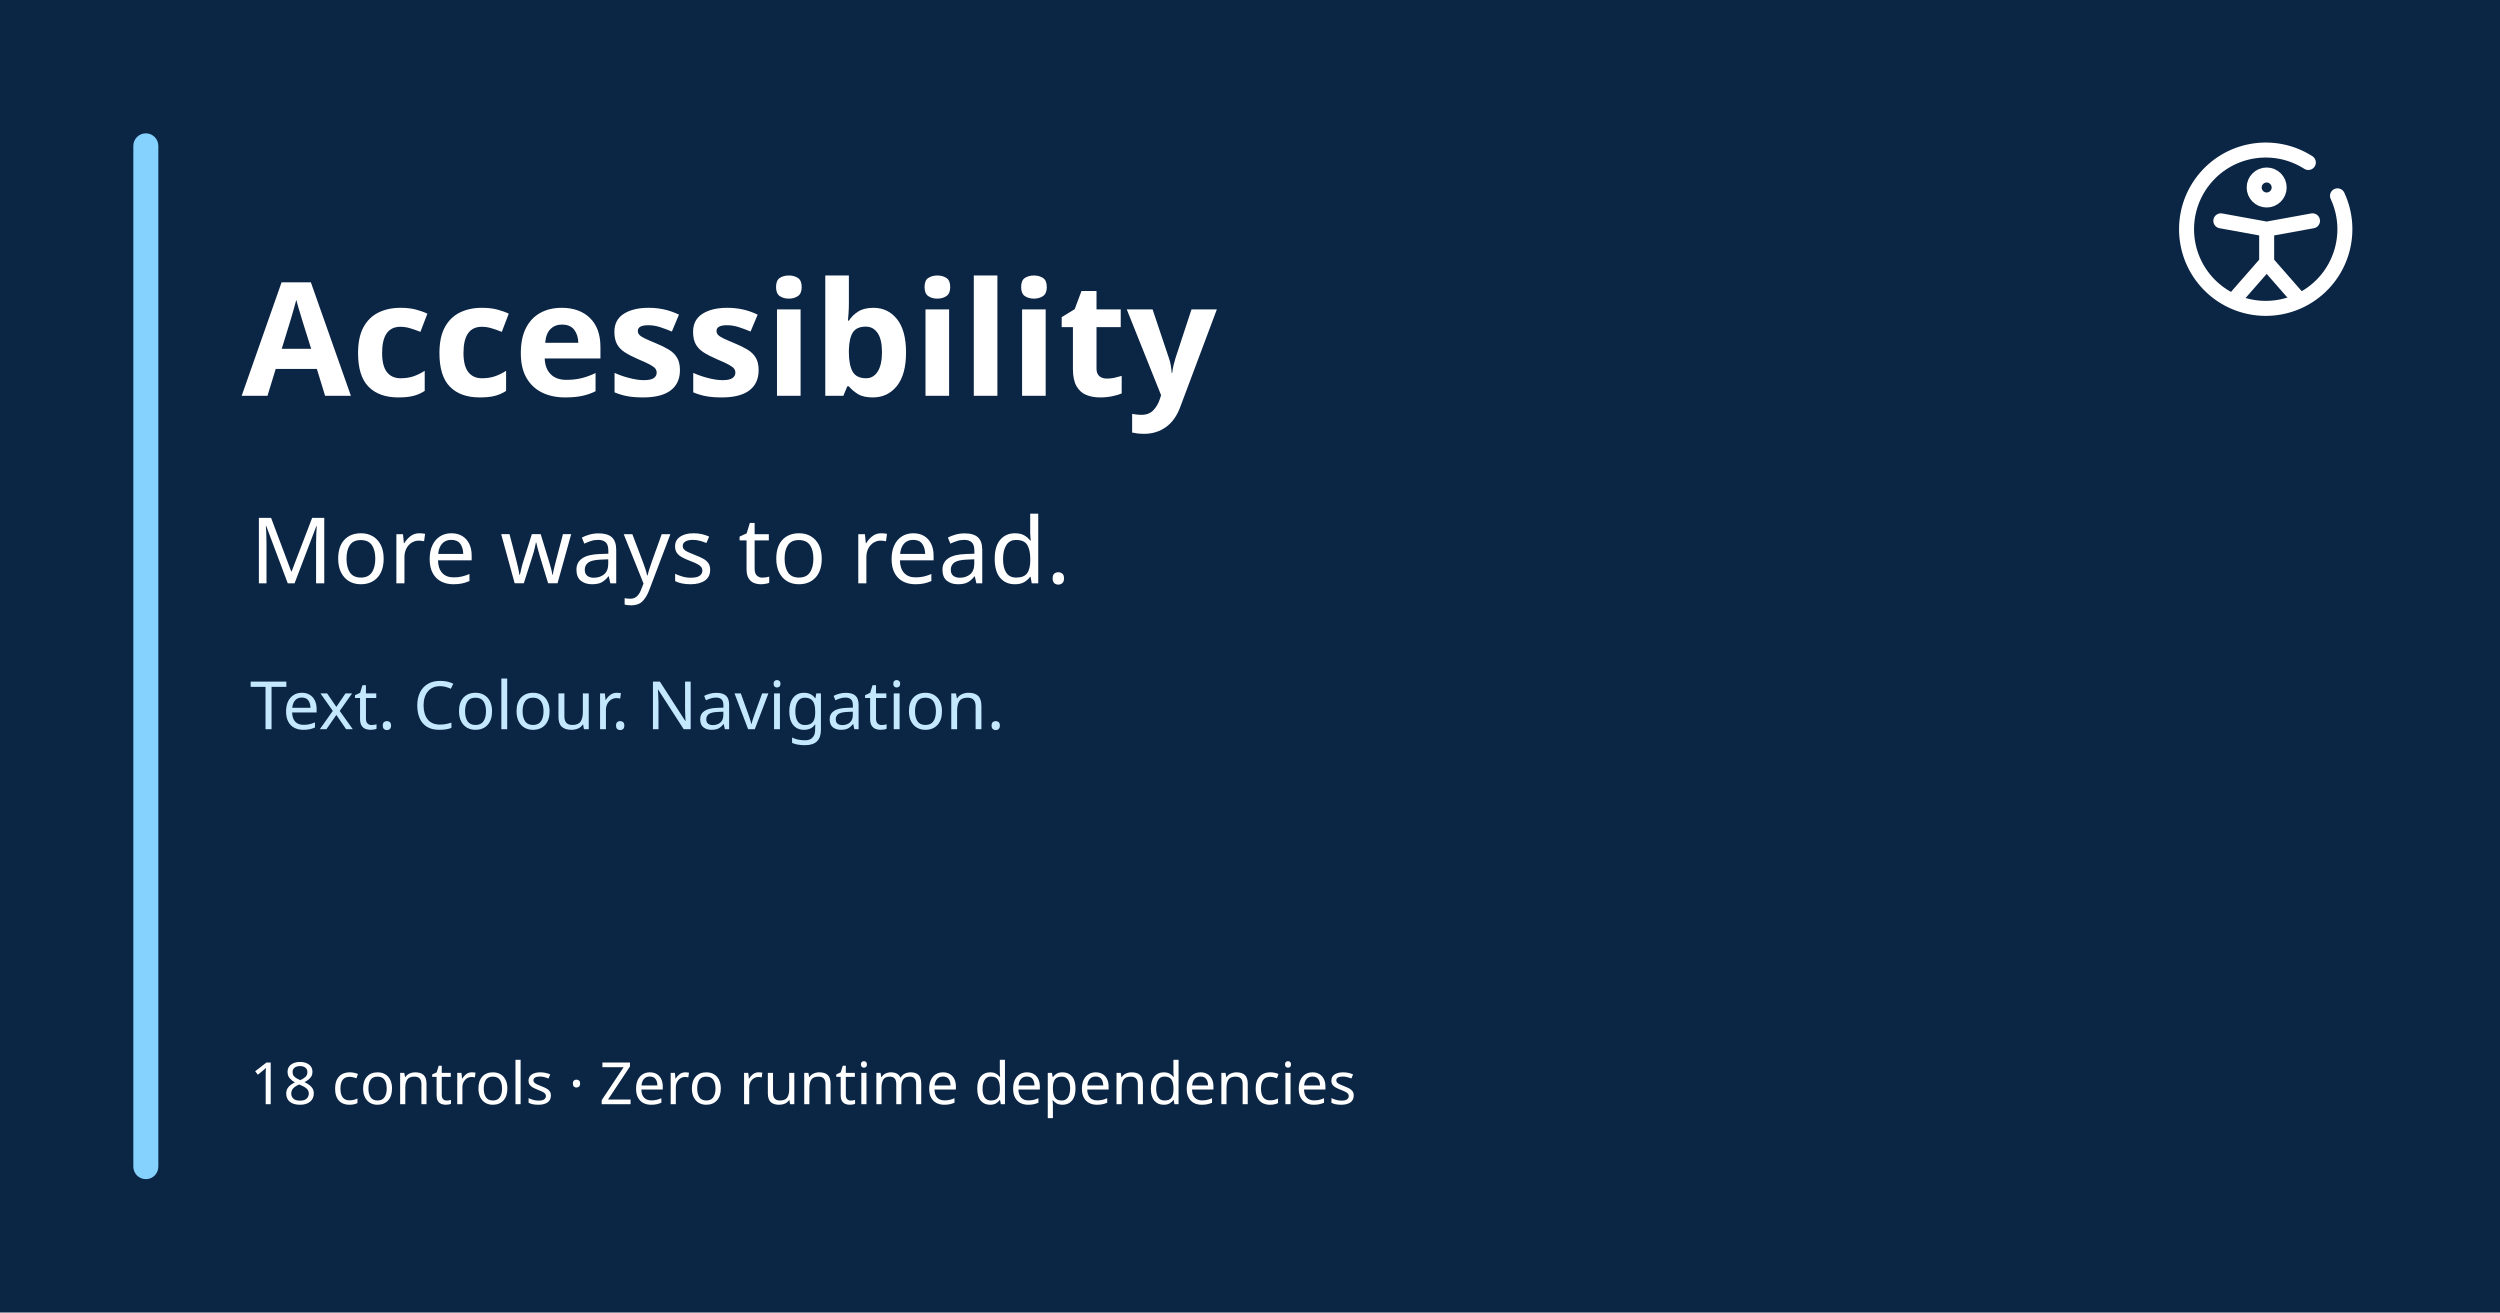
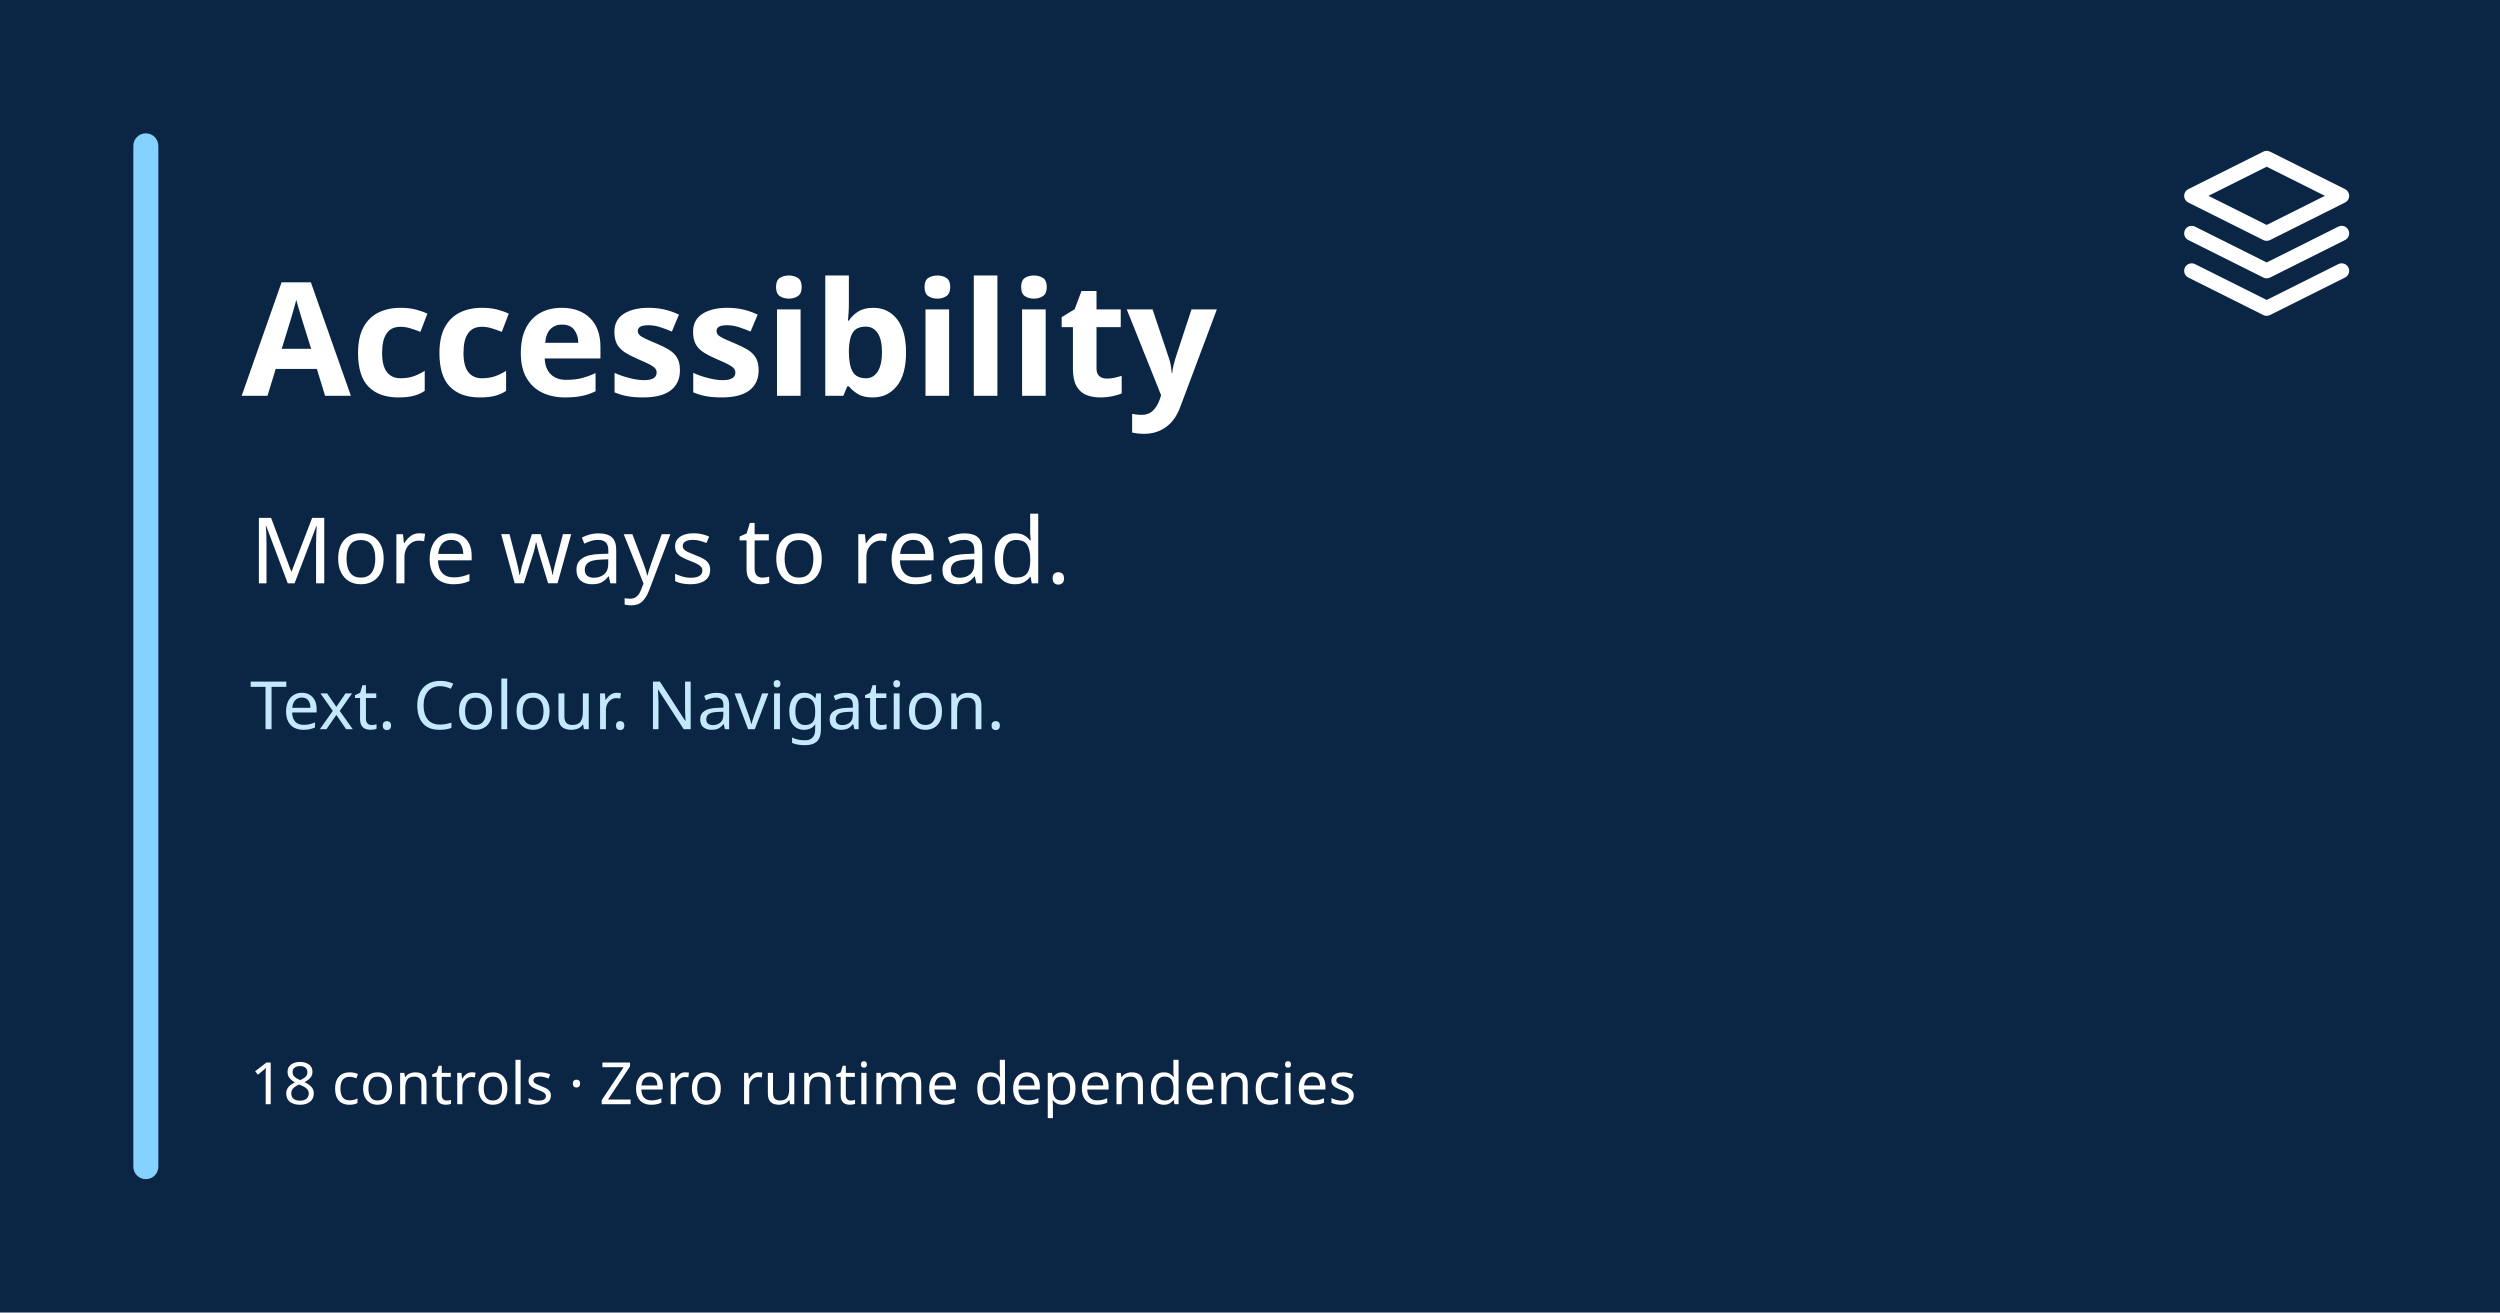
<svg xmlns="http://www.w3.org/2000/svg" width="1200" height="630" viewBox="0 0 1200 630">
  <rect width="1200" height="630" fill="#0b2545" />
  <rect x="64" y="64" width="12" height="502" rx="6" fill="#85d2ff" />
  <g fill="#ffffff" font-family="system-ui,sans-serif">
    <text x="116" y="190" font-size="76" font-weight="700">Accessibility</text>
    <text x="120" y="280" font-size="44">More ways to read.</text>
    <text x="120" y="350" font-size="32" fill="#c4e9ff">Text. Colour. Navigation.</text>
    <text x="120" y="530" font-size="28">18 controls · Zero runtime dependencies</text>
  </g>
  <g id="brand-mark" transform="translate(1040 64) scale(4)" fill="none" stroke="white" stroke-width="1.8" stroke-linecap="round" stroke-linejoin="round">
-     <path d="M17 3.5a9.5 9.5 0 1 0 3.5 4" />
-     <path d="M10.5 6.5a1.5 1.5 0 1 0 3 0 1.5 1.5 0 0 0-3 0Z" />
-     <path d="M6.5 10.5l5.5 1 5.5-1M12 11.5v4m0 0-3.5 4m3.5-4 3.5 4" />
+     <path d="M12 3 3 7.5 12 12l9-4.5L12 3Z" />
+     <path d="M3 12l9 4.5 9-4.5" />
+     <path d="M3 16.5l9 4.5 9-4.5" />
  </g>
</svg>
